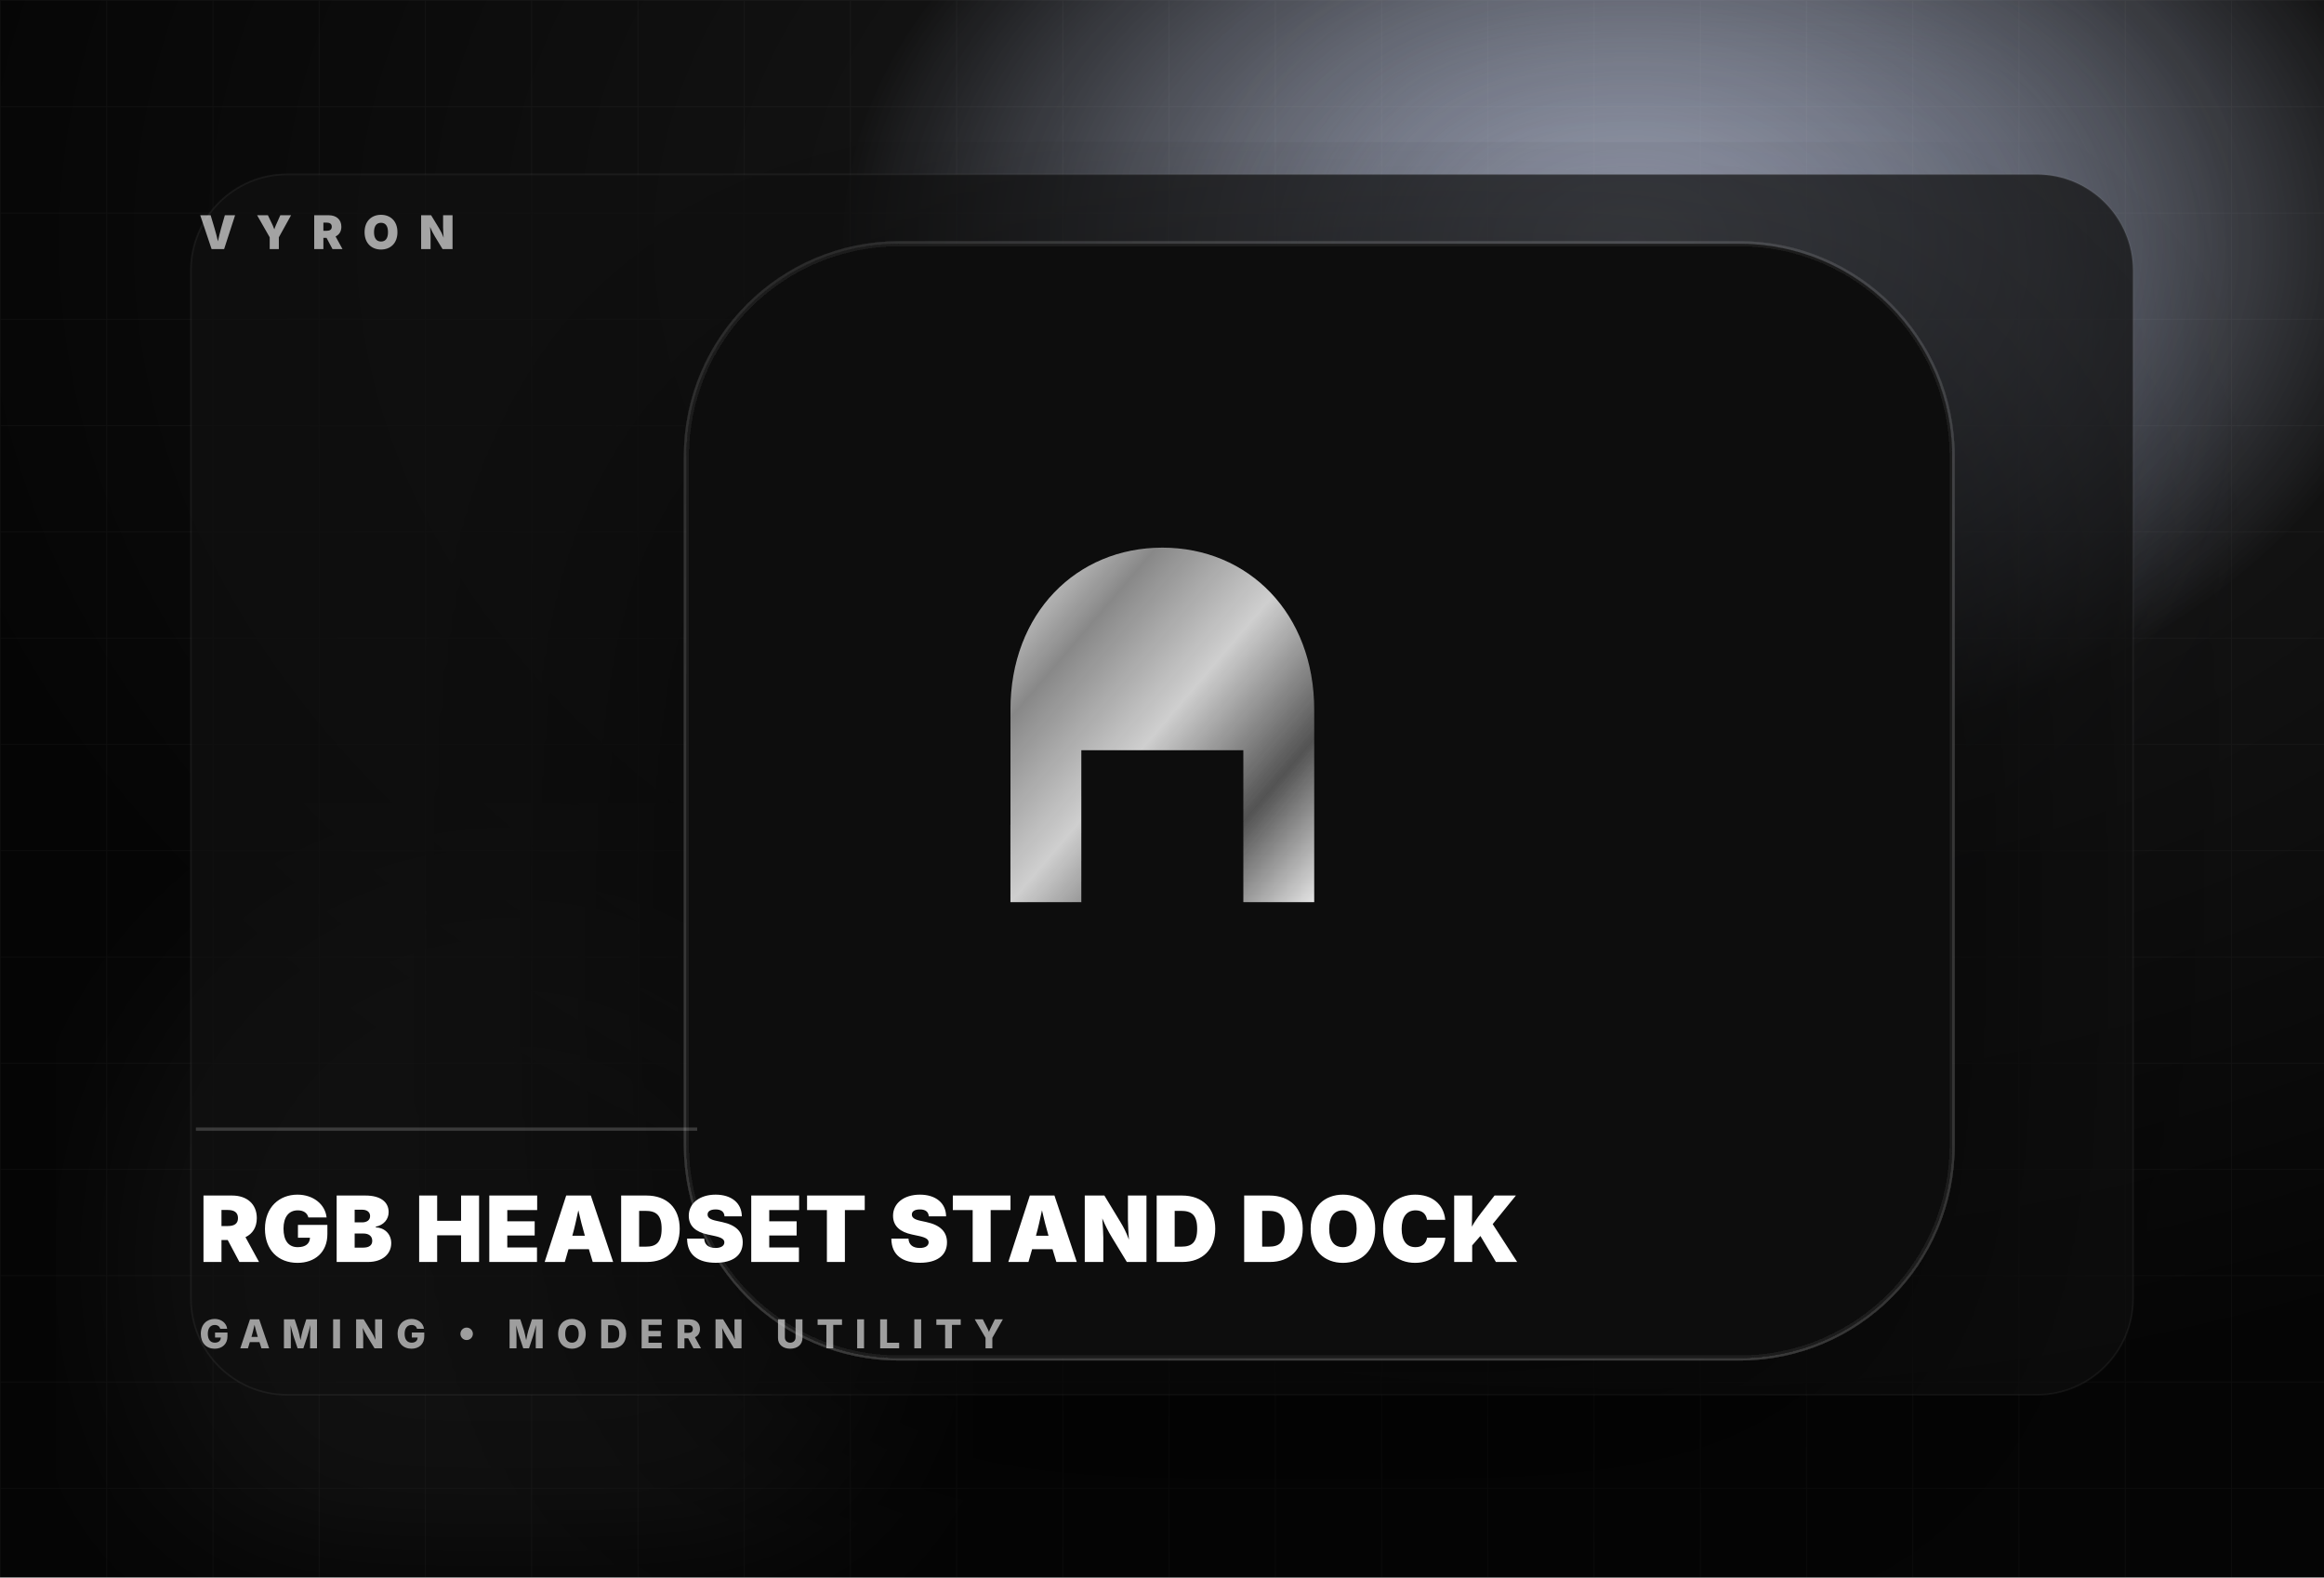
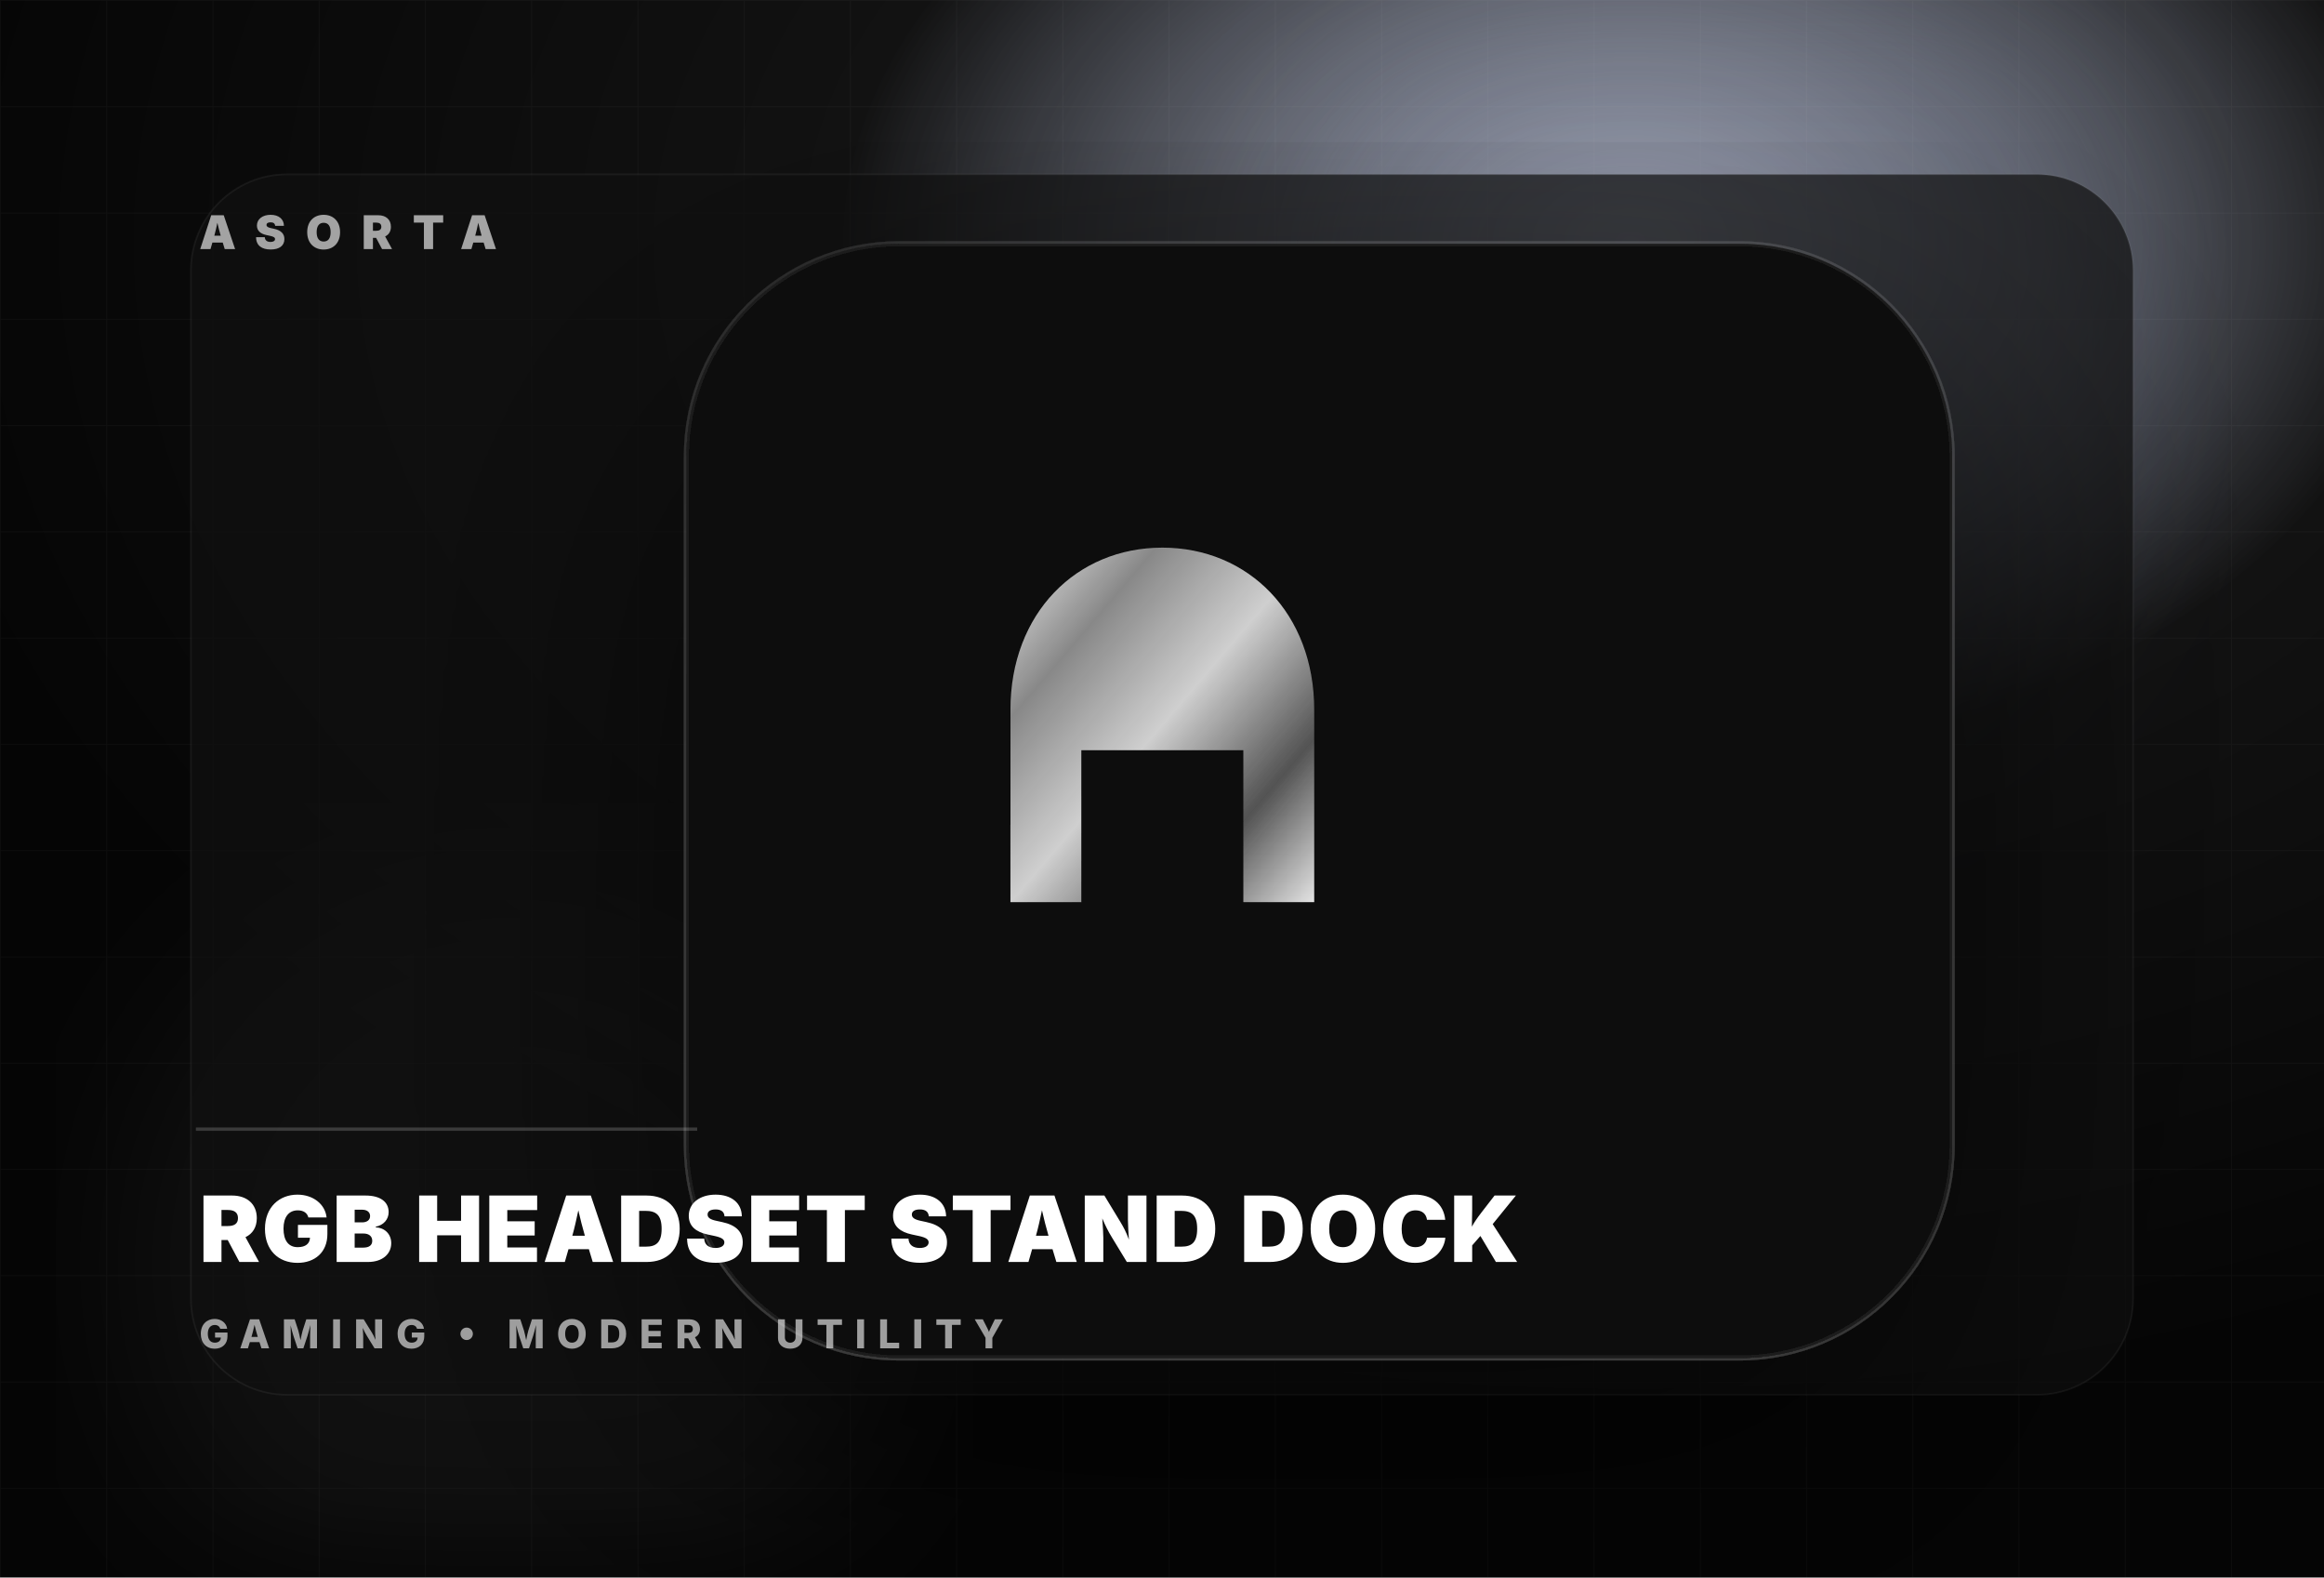
<svg xmlns="http://www.w3.org/2000/svg" width="1400" height="950" viewBox="0 0 1400 950">
  <defs>
    <radialGradient id="g1" cx="70%" cy="15%" r="75%">
      <stop offset="0" stop-color="#626B86" stop-opacity="0.55" />
      <stop offset="0.45" stop-color="#121212" />
      <stop offset="1" stop-color="#050505" />
    </radialGradient>
    <linearGradient id="metal" x1="0" y1="0" x2="1" y2="1">
      <stop offset="0" stop-color="#f2f2f2" />
      <stop offset="0.24" stop-color="#8e8e8e" />
      <stop offset="0.5" stop-color="#d8d8d8" />
      <stop offset="0.77" stop-color="#565656" />
      <stop offset="1" stop-color="#ededed" />
    </linearGradient>
    <filter id="shadow" x="-40%" y="-40%" width="180%" height="180%">
      <feDropShadow dx="0" dy="28" stdDeviation="35" flood-color="#000" flood-opacity="0.55" />
    </filter>
    <filter id="soft">
      <feGaussianBlur stdDeviation="50" />
    </filter>
    <pattern id="grid" width="64" height="64" patternUnits="userSpaceOnUse">
      <path d="M64 0H0V64" fill="none" stroke="#fff" stroke-opacity=".035" stroke-width="1" />
    </pattern>
  </defs>
  <rect width="1400" height="950" fill="url(#g1)" />
  <rect width="1400" height="950" fill="url(#grid)" />
  <circle cx="1030" cy="210" r="260" fill="#626B86" opacity=".16" filter="url(#soft)" />
  <circle cx="310" cy="760" r="230" fill="#D6D6D6" opacity=".055" filter="url(#soft)" />
  <rect x="115" y="105" width="1170" height="735" rx="58" fill="#101010" opacity=".7" stroke="#fff" stroke-opacity=".08" />
  <g transform="translate(505 220) scale(3.05)" filter="url(#shadow)">
    <rect x="-30" y="-24" width="250" height="220" rx="42" fill="#0b0b0b" stroke="#fff" stroke-opacity=".08" />
    <path d="M34 76 V68 C34 49 47 36 64 36 C81 36 94 49 94 68 V76 M34 76 H48 V106 H34 Z M80 76 H94 V106 H80 Z" fill="url(#metal)" opacity=".95" />
  </g>
-   <text x="120" y="150" fill="#fff" opacity=".62" font-family="Inter,Arial,sans-serif" font-size="28" font-weight="900" letter-spacing="12">VYRON</text>
+   <text x="120" y="150" fill="#fff" opacity=".62" font-family="Inter,Arial,sans-serif" font-size="28" font-weight="900" letter-spacing="12">ASORTA</text>
  <text x="120" y="760" fill="#fff" font-family="Inter,Arial,sans-serif" font-size="55" font-weight="900" letter-spacing="1">RGB HEADSET STAND DOCK</text>
  <text x="120" y="812" fill="#D6D6D6" opacity=".72" font-family="Inter,Arial,sans-serif" font-size="24" font-weight="800" letter-spacing="7">GAMING • MODERN UTILITY</text>
  <path d="M118 680 H420" stroke="#fff" stroke-opacity=".18" stroke-width="2" />
</svg>
